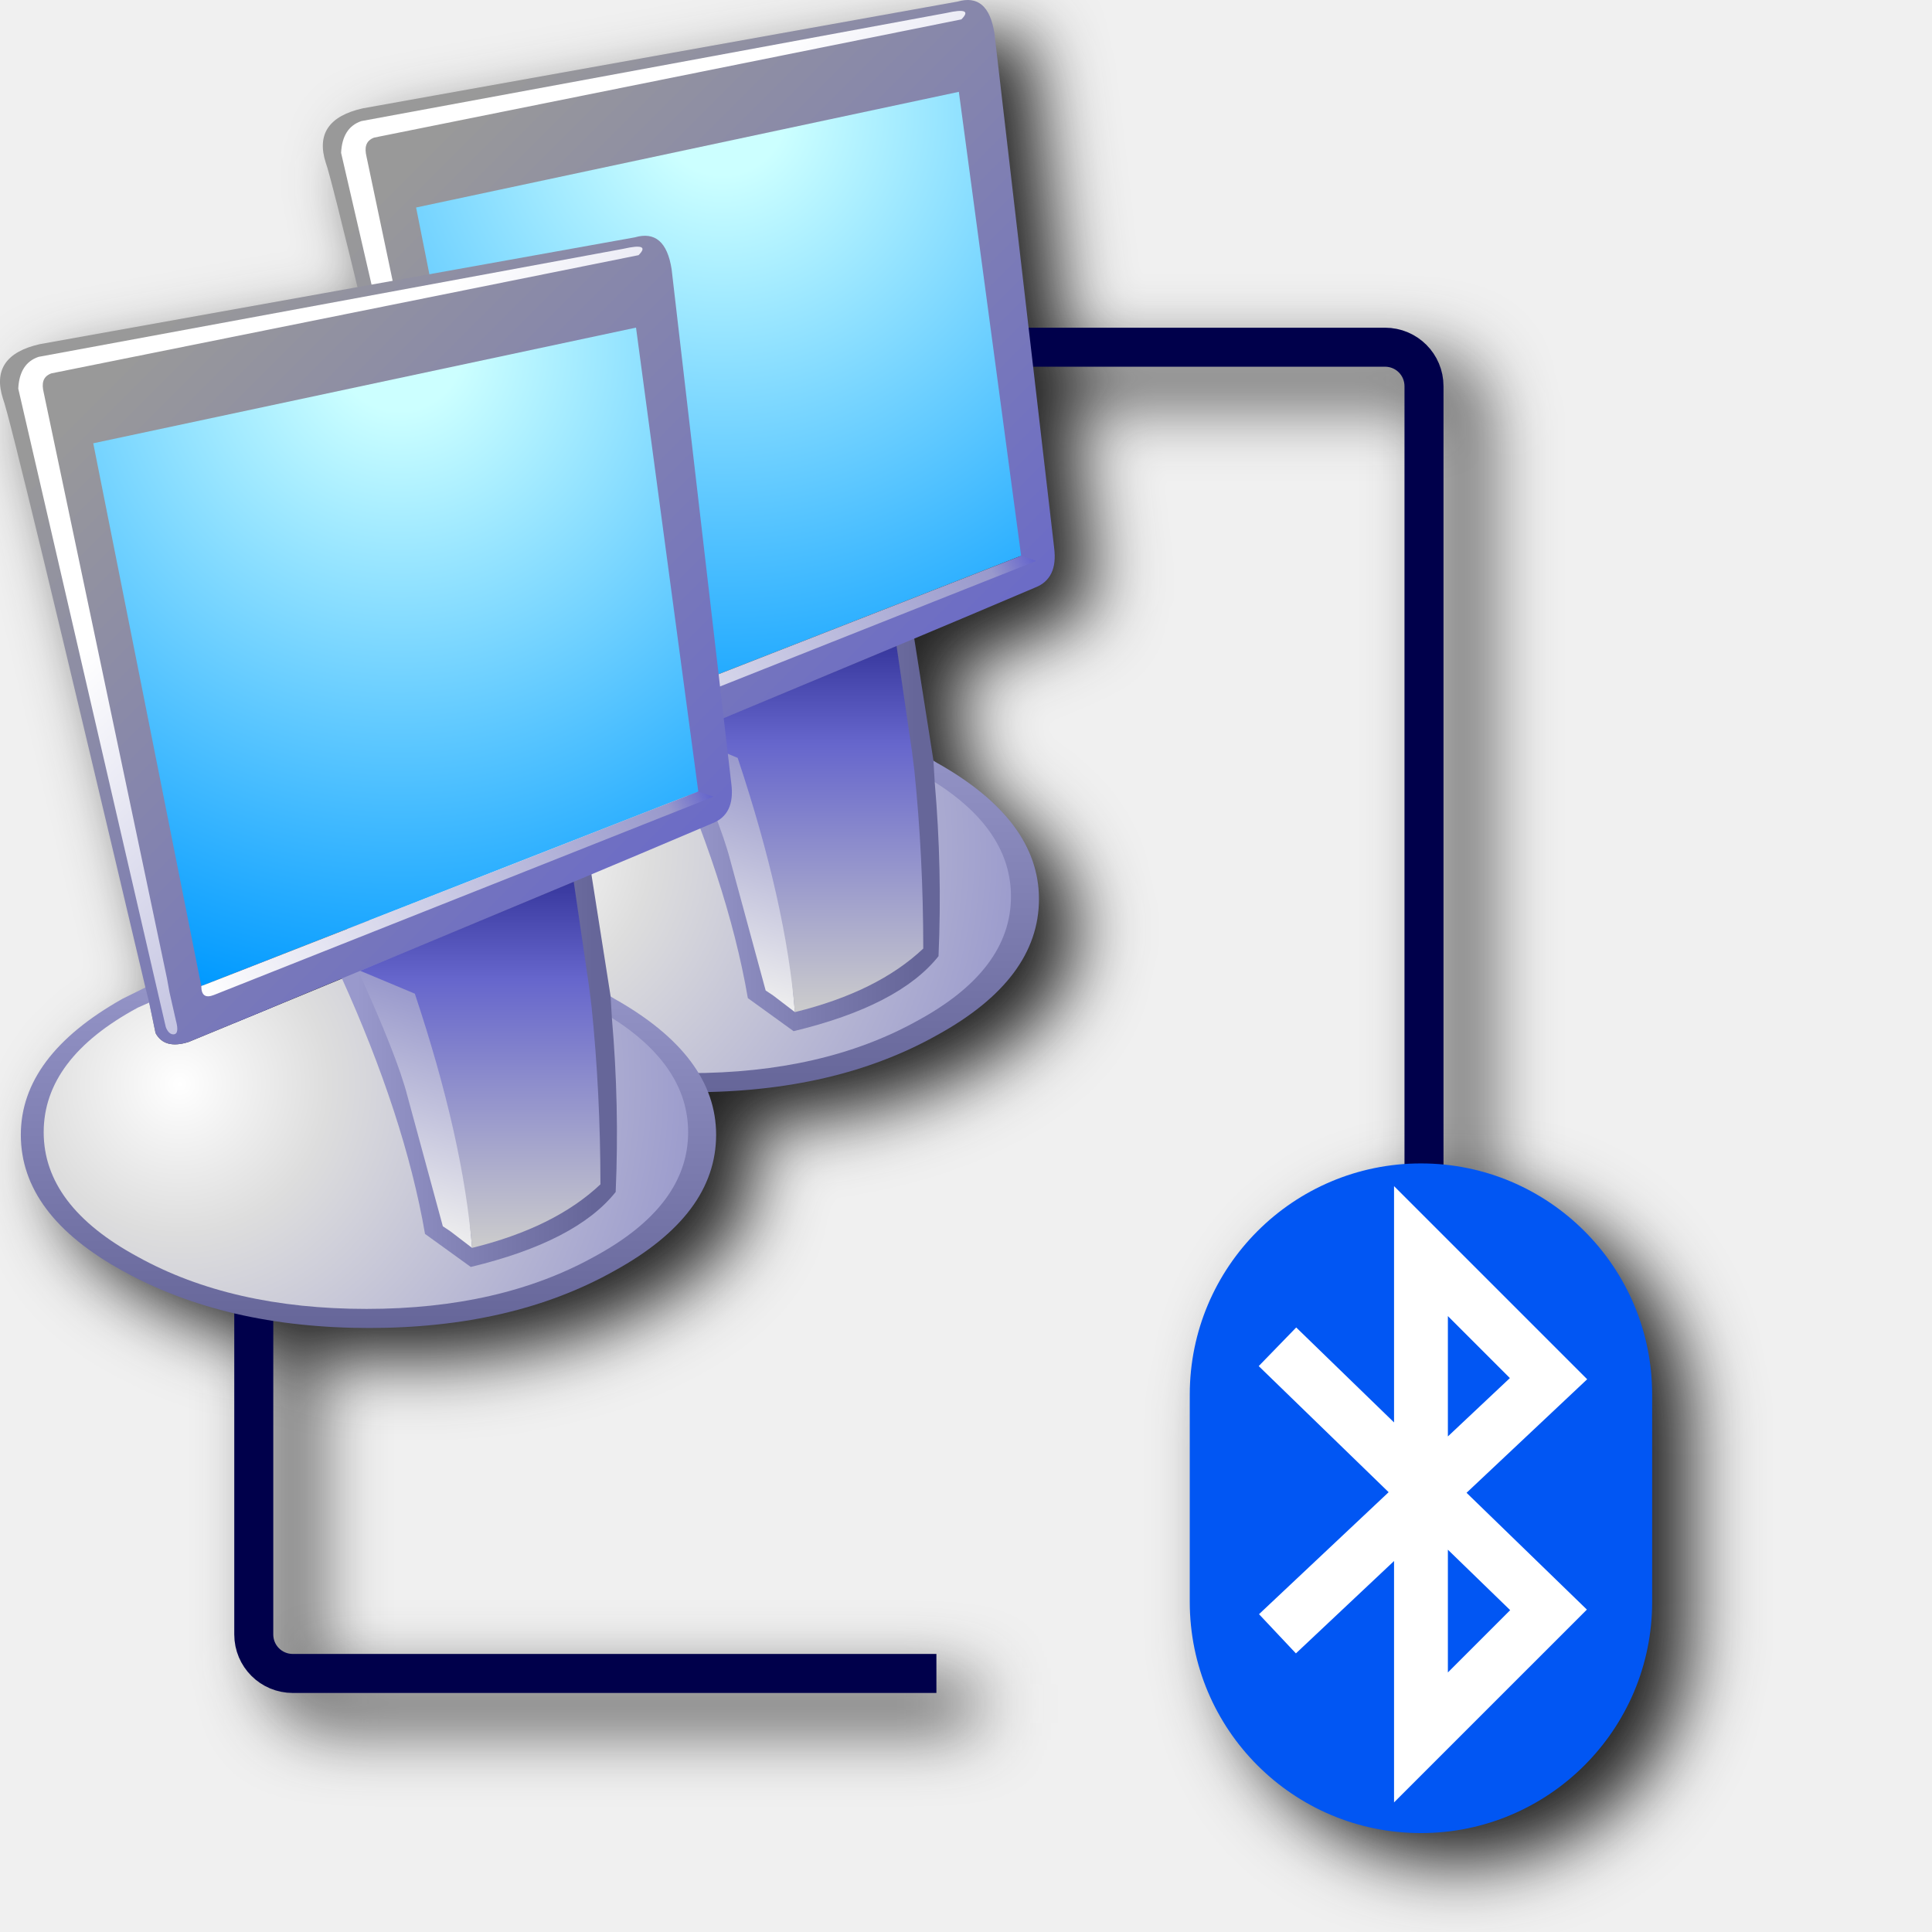
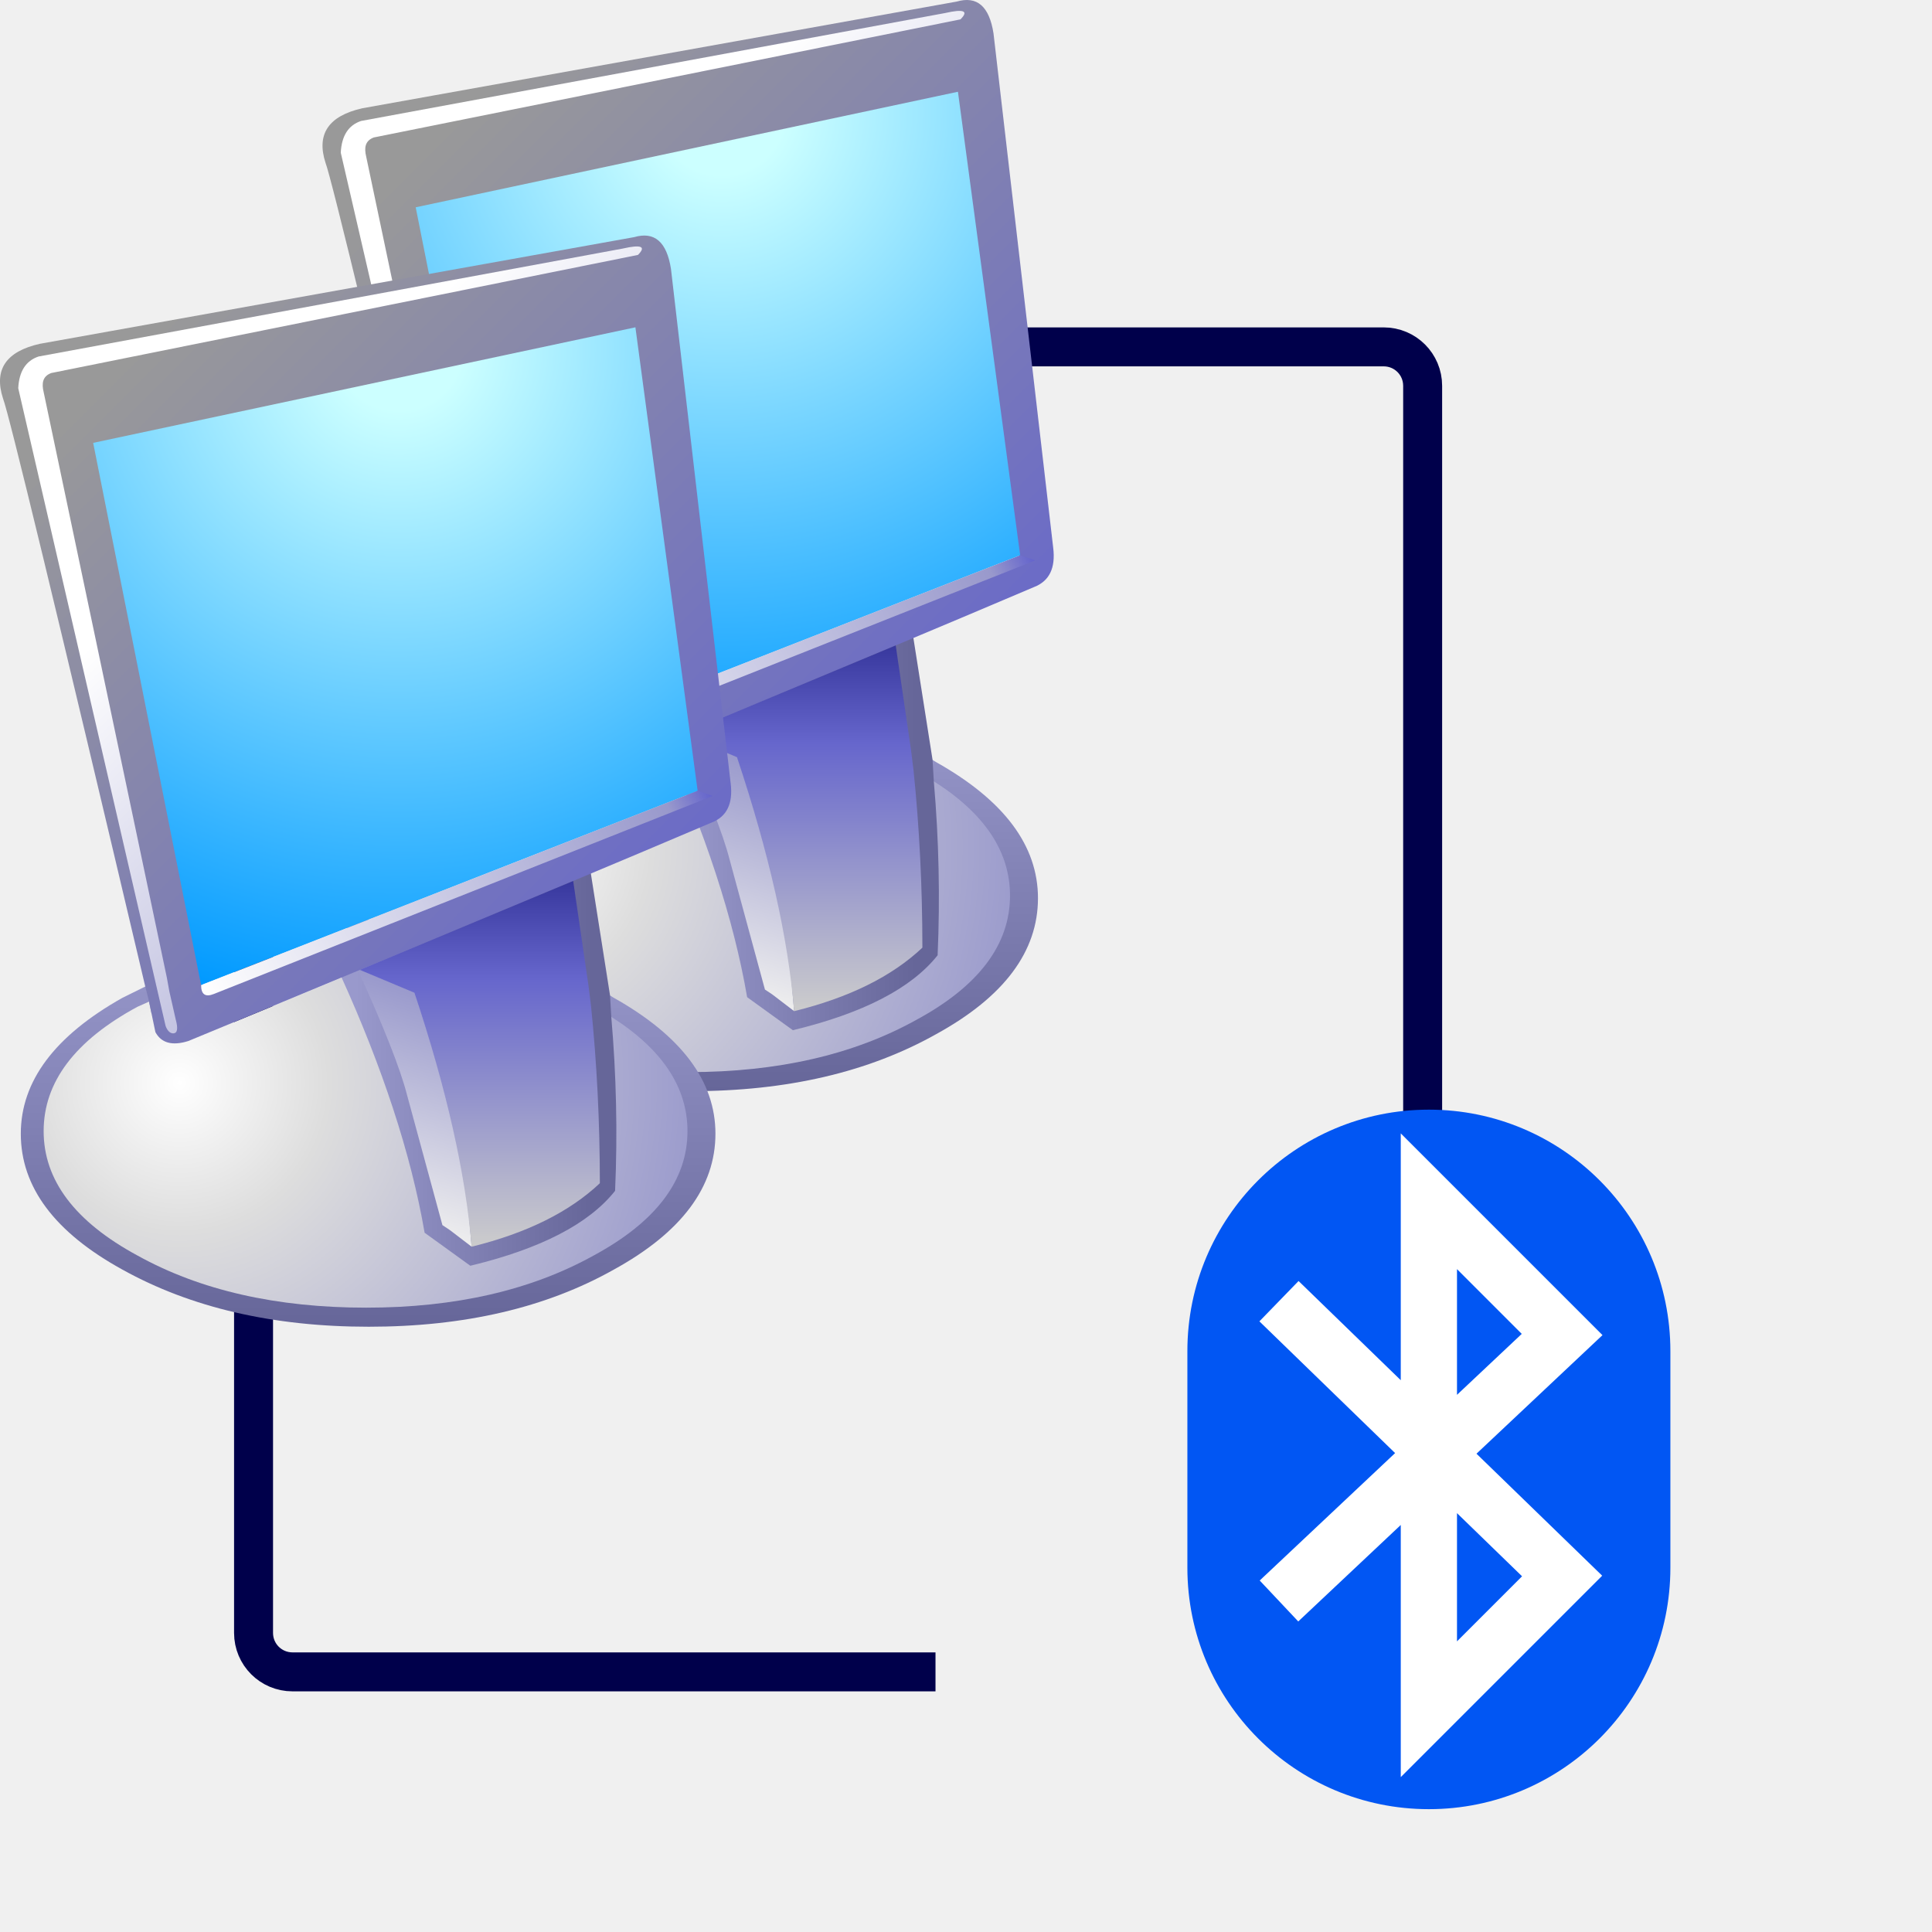
- <svg xmlns="http://www.w3.org/2000/svg" id="svg8" version="1.1" viewBox="0 0 256 256" height="256" width="256">
+ <svg xmlns="http://www.w3.org/2000/svg" id="svg8" version="1.1" viewBox="0 0 48 48" height="48" width="48">
  <defs id="defs2">
    <linearGradient x2="819.2" x1="-819.2" spreadMethod="pad" id="gradient18-61-9" gradientUnits="userSpaceOnUse" gradientTransform="matrix(0,0.0092,0.0167,0,-55.10869,18.18141)">
      <stop id="stop175-5-8" stop-color="#9999cc" offset="0.0" />
      <stop id="stop177-9-4" stop-color="#666699" offset="1.0" />
    </linearGradient>
    <radialGradient spreadMethod="pad" r="819.2" id="gradient19-4-8" gradientUnits="userSpaceOnUse" gradientTransform="matrix(0.0255,0,0,0.0255,-62.50869,16.13141)" cy="0" cx="0">
      <stop id="stop180-9-1" stop-color="#ffffff" offset="0.0" />
      <stop id="stop182-09-0" stop-color="#dddddd" offset="0.282" />
      <stop id="stop184-1-3" stop-color="#9999cc" offset="1.0" />
    </radialGradient>
    <linearGradient x2="819.2" x1="-819.2" spreadMethod="pad" id="gradient24-7-0" gradientUnits="userSpaceOnUse" gradientTransform="matrix(-0.0057,0,0,0.0089,-50.90869,15.03141)">
      <stop id="stop211-71-4" stop-color="#666699" offset="0.0" />
      <stop id="stop213-1-4" stop-color="#9999cc" offset="1.0" />
    </linearGradient>
    <linearGradient x2="819.2" x1="-819.2" spreadMethod="pad" id="gradient26-5-4" gradientUnits="userSpaceOnUse" gradientTransform="matrix(-0.0017,0.0052,0.0044,0.0014,-53.25869,17.13141)">
      <stop id="stop223-9-4" stop-color="#9999cc" offset="0.0" />
      <stop id="stop225-7-7" stop-color="#eeeeee" offset="1.0" />
    </linearGradient>
    <linearGradient x2="819.2" x1="-819.2" spreadMethod="pad" id="gradient20-7-6" gradientUnits="userSpaceOnUse" gradientTransform="matrix(-0.0141,-0.0141,-0.0156,0.0156,-53.70869,-0.118592)">
      <stop id="stop187-6-3" stop-color="#6666cc" offset="0.0" />
      <stop id="stop189-7-1" stop-color="#999999" offset="1.0" />
    </linearGradient>
    <linearGradient x2="819.2" x1="-819.2" spreadMethod="pad" id="gradient21-3-7" gradientUnits="userSpaceOnUse" gradientTransform="matrix(-0.0098,-0.0098,-0.0151,0.0151,-51.85869,0.781408)">
      <stop id="stop192-6-5" stop-color="#9999cc" offset="0.0" />
      <stop id="stop194-5-9" stop-color="#ffffff" offset="1.0" />
    </linearGradient>
    <linearGradient x2="819.2" x1="-819.2" spreadMethod="pad" id="gradient25-6-6" gradientUnits="userSpaceOnUse" gradientTransform="matrix(0,0.009,0.006,0,-50.85869,15.18141)">
      <stop id="stop216-39-2" stop-color="#333399" offset="0.0" />
      <stop id="stop218-4-1" stop-color="#6666cc" offset="0.286" />
      <stop id="stop220-8-7" stop-color="#cccccc" offset="1.0" />
    </linearGradient>
    <radialGradient spreadMethod="pad" r="819.2" id="gradient22-1-8" gradientUnits="userSpaceOnUse" gradientTransform="matrix(0.0321,0,0,0.0321,-53.85869,-12.81859)" cy="0" cx="0">
      <stop id="stop197-2-5" stop-color="#ccffff" offset="0.0" />
      <stop id="stop199-93-7" stop-color="#ccffff" offset="0.094" />
      <stop id="stop201-9-4" stop-color="#0099ff" offset="1.0" />
    </radialGradient>
    <linearGradient x2="819.2" x1="-819.2" spreadMethod="pad" id="gradient23-0-1" gradientUnits="userSpaceOnUse" gradientTransform="matrix(-0.0115,0.0061,8e-4,0.0016,-51.60869,8.731408)">
      <stop id="stop204-8-8" stop-color="#6666cc" offset="0.0" />
      <stop id="stop206-8-5" stop-color="#9999cc" offset="0.078" />
      <stop id="stop208-50-9" stop-color="#ffffff" offset="1.0" />
    </linearGradient>
    <linearGradient gradientTransform="matrix(0,0.0092,0.0167,0,-55.10869,18.18141)" gradientUnits="userSpaceOnUse" id="gradient18-61-9-4" spreadMethod="pad" x1="-819.2" x2="819.2">
      <stop offset="0.0" stop-color="#9999cc" id="stop175-5-8-3" />
      <stop offset="1.0" stop-color="#666699" id="stop177-9-4-3" />
    </linearGradient>
    <radialGradient cx="0" cy="0" gradientTransform="matrix(0.0255,0,0,0.0255,-62.50869,16.13141)" gradientUnits="userSpaceOnUse" id="gradient19-4-8-3" r="819.2" spreadMethod="pad">
      <stop offset="0.0" stop-color="#ffffff" id="stop180-9-1-8" />
      <stop offset="0.282" stop-color="#dddddd" id="stop182-09-0-6" />
      <stop offset="1.0" stop-color="#9999cc" id="stop184-1-3-0" />
    </radialGradient>
    <linearGradient gradientTransform="matrix(-0.0057,0,0,0.0089,-50.90869,15.03141)" gradientUnits="userSpaceOnUse" id="gradient24-7-0-4" spreadMethod="pad" x1="-819.2" x2="819.2">
      <stop offset="0.0" stop-color="#666699" id="stop211-71-4-8" />
      <stop offset="1.0" stop-color="#9999cc" id="stop213-1-4-8" />
    </linearGradient>
    <linearGradient gradientTransform="matrix(-0.0017,0.0052,0.0044,0.0014,-53.25869,17.13141)" gradientUnits="userSpaceOnUse" id="gradient26-5-4-8" spreadMethod="pad" x1="-819.2" x2="819.2">
      <stop offset="0.0" stop-color="#9999cc" id="stop223-9-4-9" />
      <stop offset="1.0" stop-color="#eeeeee" id="stop225-7-7-7" />
    </linearGradient>
    <linearGradient gradientTransform="matrix(-0.0141,-0.0141,-0.0156,0.0156,-53.70869,-0.118592)" gradientUnits="userSpaceOnUse" id="gradient20-7-6-7" spreadMethod="pad" x1="-819.2" x2="819.2">
      <stop offset="0.0" stop-color="#6666cc" id="stop187-6-3-6" />
      <stop offset="1.0" stop-color="#999999" id="stop189-7-1-4" />
    </linearGradient>
    <linearGradient gradientTransform="matrix(-0.0098,-0.0098,-0.0151,0.0151,-51.85869,0.781408)" gradientUnits="userSpaceOnUse" id="gradient21-3-7-3" spreadMethod="pad" x1="-819.2" x2="819.2">
      <stop offset="0.0" stop-color="#9999cc" id="stop192-6-5-0" />
      <stop offset="1.0" stop-color="#ffffff" id="stop194-5-9-3" />
    </linearGradient>
    <linearGradient gradientTransform="matrix(0,0.009,0.006,0,-50.85869,15.18141)" gradientUnits="userSpaceOnUse" id="gradient25-6-6-0" spreadMethod="pad" x1="-819.2" x2="819.2">
      <stop offset="0.0" stop-color="#333399" id="stop216-39-2-9" />
      <stop offset="0.286" stop-color="#6666cc" id="stop218-4-1-2" />
      <stop offset="1.0" stop-color="#cccccc" id="stop220-8-7-5" />
    </linearGradient>
    <radialGradient cx="0" cy="0" gradientTransform="matrix(0.0321,0,0,0.0321,-53.85869,-12.81859)" gradientUnits="userSpaceOnUse" id="gradient22-1-8-4" r="819.2" spreadMethod="pad">
      <stop offset="0.0" stop-color="#ccffff" id="stop197-2-5-0" />
      <stop offset="0.094" stop-color="#ccffff" id="stop199-93-7-5" />
      <stop offset="1.0" stop-color="#0099ff" id="stop201-9-4-9" />
    </radialGradient>
    <linearGradient gradientTransform="matrix(-0.0115,0.0061,8e-4,0.0016,-51.60869,8.731408)" gradientUnits="userSpaceOnUse" id="gradient23-0-1-4" spreadMethod="pad" x1="-819.2" x2="819.2">
      <stop offset="0.0" stop-color="#6666cc" id="stop204-8-8-6" />
      <stop offset="0.078" stop-color="#9999cc" id="stop206-8-5-9" />
      <stop offset="1.0" stop-color="#ffffff" id="stop208-50-9-2" />
    </linearGradient>
-     <filter style="color-interpolation-filters:sRGB" id="filter2021" x="-0.051" y="-0.046" width="1.101" height="1.091">
-       <feGaussianBlur stdDeviation="4.618" id="feGaussianBlur2023" />
-     </filter>
  </defs>
  <g transform="translate(-12.56771)" id="layer1">
-     <path id="path1712" style="color:#000000;opacity:1;fill:#212121;fill-opacity:1;fill-rule:evenodd;stroke-linecap:square;-inkscape-stroke:none;filter:url(#filter2021)" d="m 145.413,4.02 c -0.304,0.03 -0.622,0.093 -0.959,0.191 L 65.63,18.359 c -4.491,1.011 -6.12,3.424 -4.885,7.242 0.333,0.857 1.873,6.974 4.184,16.447 l -42.078,7.553 c -4.491,1.011 -6.118,3.424 -4.883,7.242 0.786,2.021 7.073,28.016 18.863,77.982 l 0.004,0.018 -3.035,1.498 c -8.983,5.053 -13.475,11.06 -13.475,18.021 0,7.074 4.492,13.081 13.475,18.021 4.497,2.498 9.435,4.378 14.811,5.641 v 42.547 c 0,4.25 3.502,7.754 7.752,7.754 h 82.699 2.584 v -5.17 h -2.584 -82.699 c -1.476,0 -2.584,-1.108 -2.584,-2.584 v -41.549 c 4.012,0.623 8.24,0.941 12.695,0.941 12.688,0 23.525,-2.527 32.508,-7.58 8.983,-4.941 13.473,-10.948 13.473,-18.021 0,-1.966 -0.371,-3.852 -1.088,-5.666 11.781,-0.267 21.914,-2.785 30.393,-7.555 8.983,-4.941 13.475,-10.948 13.475,-18.021 0,-6.962 -4.492,-12.969 -13.475,-18.021 l -0.504,-0.303 -0.002,-0.033 -2.541,-16.152 c 5.759,-2.417 11.558,-4.853 16.016,-6.754 2.021,-0.786 2.862,-2.528 2.525,-5.223 l -2.791,-24.043 h 46.623 c 1.476,0 2.584,1.108 2.584,2.584 V 158.244 c -15.944,1.114 -28.451,14.312 -28.451,30.549 v 27.467 c 0,16.972 13.663,30.635 30.635,30.635 16.972,0 30.635,-13.663 30.635,-30.635 v -27.467 c 0,-15.963 -12.089,-28.996 -27.648,-30.488 V 55.176 c 0,-4.25 -3.503,-7.754 -7.754,-7.754 h -47.223 L 149.337,8.422 C 148.845,5.278 147.537,3.811 145.413,4.02 Z M 62.872,133.648 c 0.003,0.007 0.006,0.014 0.01,0.021 l -9.104,3.762 v -0.014 c 2.913,-1.206 4.647,-1.925 9.094,-3.77 z m -14.262,5.912 v 0.006 l -6.053,2.502 c 0,0 4.914,-2.037 6.053,-2.508 z" />
-     <g id="g1710">
-       <path d="M 134.062,221.741 H 51.363 c -2.863,0 -5.169,-2.305 -5.169,-5.169 V 51.175 c 0,-2.863 2.305,-5.169 5.169,-5.169 H 196.086 c 2.863,0 5.169,2.305 5.169,5.169 V 164.886" style="opacity:0.999;fill:none;fill-rule:evenodd;stroke:#00004b;stroke-width:5.169;stroke-linecap:square;stroke-opacity:1" id="rect1366" />
-       <g id="g2180-7-2" transform="matrix(3.368552,0,0,3.368552,289.7202,58.04492)">
-         <path d="m -63.788,12.302 0.461,1.091 -0.591,-0.01 c -2.467,1.333 -2.966,2.922 -2.966,4.856 0,1.933 0.726,2.961 3.193,4.294 2.467,1.367 5.099,1.952 8.633,1.952 3.5,0 6.294,-0.572 8.761,-1.939 2.467,-1.333 2.992,-2.581 2.992,-4.514 0,-1.733 -0.342,-2.995 -2.342,-4.261 l 0.016,-1.123 0.223,0.134 c 2.667,1.5 4,3.283 4,5.35 0,2.1 -1.333,3.883 -4,5.35 -2.667,1.5 -5.883,2.25 -9.65,2.25 -3.767,0 -7,-0.75 -9.7,-2.25 -2.667,-1.467 -4,-3.25 -4,-5.35 0,-2.067 1.333,-3.85 4,-5.35 l 0.971,-0.48" id="path42-9-5-4" style="fill:url(#gradient18-61-9-4);fill-rule:evenodd;stroke:none" />
-         <path d="m -63.709,12.931 0.25,1.2 c 0.233,0.433 0.667,0.55 1.3,0.35 l 6.05,-2.5 10.6,1.55 c 2,1.267 3,2.767 3,4.5 0,1.933 -1.233,3.567 -3.7,4.9 -2.467,1.367 -5.45,2.05 -8.95,2.05 -3.533,0 -6.533,-0.683 -9,-2.05 -2.467,-1.333 -3.7,-2.967 -3.7,-4.9 0,-1.933 1.233,-3.567 3.7,-4.9 l 0.45,-0.2" id="path44-6-3-7" style="fill:url(#gradient19-4-8-3);fill-rule:evenodd;stroke:none" />
-         <path d="m -46.333,7.762 0.774,4.919 0.05,0.85 c 0.2,2.3 0.25,4.583 0.15,6.85 -1.033,1.3 -2.933,2.283 -5.7,2.95 l -1.8,-1.3 c -0.533,-3.1 -1.663,-6.513 -3.297,-10.113" id="path54-3-8-7" style="fill:url(#gradient24-7-0-4);fill-rule:evenodd;stroke:none" />
-         <path d="m -52.868,12.433 c 1.267,3.8 1.626,7.281 1.86,10.148 l -0.85,-0.65 -0.3,-0.2 -1.4,-5.15 c -0.267,-1.033 -0.926,-2.692 -1.926,-4.892" id="path58-8-8-5" style="fill:url(#gradient26-5-4-8);fill-rule:evenodd;stroke:none" />
-         <path d="m -63.859,12.331 c -3.5,-14.833 -5.367,-22.55 -5.6,-23.15 -0.367,-1.133 0.117,-1.85 1.45,-2.15 l 23.4,-4.2 c 0.8,-0.233 1.283,0.183 1.45,1.25 l 2.35,20.25 c 0.1,0.8 -0.15,1.317 -0.75,1.55 -6.757,2.882 -20.6,8.6 -20.6,8.6 -0.633,0.2 -1.067,0.083 -1.3,-0.35 l -0.25,-1.2 -0.15,-0.6 m 21.632,-7.719 -2.47,-18.084 -21.048,4.548 4.168,21.18 c 0,0.367 0.092,0.404 0.425,0.271 l 19.478,-7.694" id="path46-5-3-4" style="fill:url(#gradient20-7-6-7);fill-rule:evenodd;stroke:none" />
-         <path d="m -67.559,-11.819 c -0.348,0.13 -0.381,0.412 -0.3,0.75 l 4.85,23.05 0.1,0.55 0.25,1.1 c 0.1,0.367 0.067,0.55 -0.1,0.55 -0.212,0 -0.3,-0.3 -0.3,-0.3 l -5.8,-25.1 c 0.033,-0.667 0.3,-1.083 0.8,-1.25 l 23,-4.25 c 0.733,-0.167 0.933,-0.083 0.6,0.25 l -23.1,4.65" id="path48-6-1-8" style="fill:url(#gradient21-3-7-3);fill-rule:evenodd;stroke:none" />
-         <path d="m -55.409,11.681 8.4,-3.5 0.6,4.1 0.1,0.8 c 0.233,2.267 0.35,4.6 0.35,7 -1.2,1.133 -2.883,1.967 -5.05,2.5 -0.233,-2.867 -0.983,-6.2 -2.25,-10 l -2.15,-0.9 m 3.55,10.25 0.85,0.65 -0.47,-0.36 -0.38,-0.29" id="path56-1-8-1" style="fill:url(#gradient25-6-6-0);fill-rule:evenodd;stroke:none" />
-         <path d="m -61.659,12.281 -4.25,-21.35 21.35,-4.55 2.45,18.25 -19.55,7.65" id="path50-1-9-2" style="fill:url(#gradient22-1-8-4);fill-rule:evenodd;stroke:none" />
-         <path d="m -61.659,12.281 19.55,-7.65 0.6,0.2 -19.65,7.8 q -0.5,0.2 -0.5,-0.35" id="path52-5-6-8" style="fill:url(#gradient23-0-1-4);fill-rule:evenodd;stroke:none" />
-       </g>
-       <g transform="matrix(3.368552,0,0,3.368552,246.9426,89.28711)" id="g2180-7">
-         <path style="fill:url(#gradient18-61-9);fill-rule:evenodd;stroke:none" id="path42-9-5" d="m -63.788,12.302 0.461,1.091 -0.591,-0.01 c -2.467,1.333 -2.966,2.922 -2.966,4.856 0,1.933 0.726,2.961 3.193,4.294 2.467,1.367 5.099,1.952 8.633,1.952 3.5,0 6.294,-0.572 8.761,-1.939 2.467,-1.333 2.992,-2.581 2.992,-4.514 0,-1.733 -0.342,-2.995 -2.342,-4.261 l 0.016,-1.123 0.223,0.134 c 2.667,1.5 4,3.283 4,5.35 0,2.1 -1.333,3.883 -4,5.35 -2.667,1.5 -5.883,2.25 -9.65,2.25 -3.767,0 -7,-0.75 -9.7,-2.25 -2.667,-1.467 -4,-3.25 -4,-5.35 0,-2.067 1.333,-3.85 4,-5.35 l 0.971,-0.48" />
-         <path style="fill:url(#gradient19-4-8);fill-rule:evenodd;stroke:none" id="path44-6-3" d="m -63.709,12.931 0.25,1.2 c 0.233,0.433 0.667,0.55 1.3,0.35 l 6.05,-2.5 10.6,1.55 c 2,1.267 3,2.767 3,4.5 0,1.933 -1.233,3.567 -3.7,4.9 -2.467,1.367 -5.45,2.05 -8.95,2.05 -3.533,0 -6.533,-0.683 -9,-2.05 -2.467,-1.333 -3.7,-2.967 -3.7,-4.9 0,-1.933 1.233,-3.567 3.7,-4.9 l 0.45,-0.2" />
-         <path style="fill:url(#gradient24-7-0);fill-rule:evenodd;stroke:none" id="path54-3-8" d="m -46.333,7.762 0.774,4.919 0.05,0.85 c 0.2,2.3 0.25,4.583 0.15,6.85 -1.033,1.3 -2.933,2.283 -5.7,2.95 l -1.8,-1.3 c -0.533,-3.1 -1.663,-6.513 -3.297,-10.113" />
-         <path style="fill:url(#gradient26-5-4);fill-rule:evenodd;stroke:none" id="path58-8-8" d="m -52.868,12.433 c 1.267,3.8 1.626,7.281 1.86,10.148 l -0.85,-0.65 -0.3,-0.2 -1.4,-5.15 c -0.267,-1.033 -0.926,-2.692 -1.926,-4.892" />
-         <path style="fill:url(#gradient20-7-6);fill-rule:evenodd;stroke:none" id="path46-5-3" d="m -63.859,12.331 c -3.5,-14.833 -5.367,-22.55 -5.6,-23.15 -0.367,-1.133 0.117,-1.85 1.45,-2.15 l 23.4,-4.2 c 0.8,-0.233 1.283,0.183 1.45,1.25 l 2.35,20.25 c 0.1,0.8 -0.15,1.317 -0.75,1.55 -6.757,2.882 -20.6,8.6 -20.6,8.6 -0.633,0.2 -1.067,0.083 -1.3,-0.35 l -0.25,-1.2 -0.15,-0.6 m 21.632,-7.719 -2.47,-18.084 -21.048,4.548 4.168,21.18 c 0,0.367 0.092,0.404 0.425,0.271 l 19.478,-7.694" />
-         <path style="fill:url(#gradient21-3-7);fill-rule:evenodd;stroke:none" id="path48-6-1" d="m -67.559,-11.819 c -0.348,0.13 -0.381,0.412 -0.3,0.75 l 4.85,23.05 0.1,0.55 0.25,1.1 c 0.1,0.367 0.067,0.55 -0.1,0.55 -0.212,0 -0.3,-0.3 -0.3,-0.3 l -5.8,-25.1 c 0.033,-0.667 0.3,-1.083 0.8,-1.25 l 23,-4.25 c 0.733,-0.167 0.933,-0.083 0.6,0.25 l -23.1,4.65" />
-         <path style="fill:url(#gradient25-6-6);fill-rule:evenodd;stroke:none" id="path56-1-8" d="m -55.409,11.681 8.4,-3.5 0.6,4.1 0.1,0.8 c 0.233,2.267 0.35,4.6 0.35,7 -1.2,1.133 -2.883,1.967 -5.05,2.5 -0.233,-2.867 -0.983,-6.2 -2.25,-10 l -2.15,-0.9 m 3.55,10.25 0.85,0.65 -0.47,-0.36 -0.38,-0.29" />
-         <path style="fill:url(#gradient22-1-8);fill-rule:evenodd;stroke:none" id="path50-1-9" d="m -61.659,12.281 -4.25,-21.35 21.35,-4.55 2.45,18.25 -19.55,7.65" />
-         <path style="fill:url(#gradient23-0-1);fill-rule:evenodd;stroke:none" id="path52-5-6" d="m -61.659,12.281 19.55,-7.65 0.6,0.2 -19.65,7.8 q -0.5,0.2 -0.5,-0.35" />
-       </g>
-       <g transform="matrix(0.3962684,0,0,0.3962684,145.1499,150.9795)" id="layer1-6">
-         <g id="g18027" transform="matrix(5.331633,0,0,5.331633,201.5205,-159.9235)">
-           <rect style="opacity:1;fill:#0156f3;fill-opacity:1;fill-rule:evenodd;stroke:none;stroke-width:5;stroke-linecap:round;stroke-linejoin:round;stop-color:#000000" id="rect965" width="29" height="42" x="-25.932" y="31.5" rx="14.5" ry="14.5" />
-           <path style="fill:none;stroke:#ffffff;stroke-width:3.376;stroke-linecap:butt;stroke-linejoin:miter;stroke-miterlimit:4;stroke-dasharray:none;stroke-opacity:1" d="m -20.432,43 17,16.5 -8,8 V 37 l 8,8 -17,16" id="path1223" />
-         </g>
+     <path d="M 35.326,41.537 H 19.835 c -0.536,0 -0.968,-0.432 -0.968,-0.968 V 9.586 c 0,-0.536 0.432,-0.968 0.968,-0.968 h 27.11 c 0.536,0 0.968,0.432 0.968,0.968 V 30.887" style="opacity:0.999;fill:none;fill-rule:evenodd;stroke:#00004b;stroke-width:0.968;stroke-linecap:square;stroke-opacity:1" id="rect1366" />
+     <g id="g2180-7-2" transform="matrix(0.6310025,0,0,0.6310025,64.48435,10.87307)">
+       <path d="m -63.788,12.302 0.461,1.091 -0.591,-0.01 c -2.467,1.333 -2.966,2.922 -2.966,4.856 0,1.933 0.726,2.961 3.193,4.294 2.467,1.367 5.099,1.952 8.633,1.952 3.5,0 6.294,-0.572 8.761,-1.939 2.467,-1.333 2.992,-2.581 2.992,-4.514 0,-1.733 -0.342,-2.995 -2.342,-4.261 l 0.016,-1.123 0.223,0.134 c 2.667,1.5 4,3.283 4,5.35 0,2.1 -1.333,3.883 -4,5.35 -2.667,1.5 -5.883,2.25 -9.65,2.25 -3.767,0 -7,-0.75 -9.7,-2.25 -2.667,-1.467 -4,-3.25 -4,-5.35 0,-2.067 1.333,-3.85 4,-5.35 l 0.971,-0.48" id="path42-9-5-4" style="fill:url(#gradient18-61-9-4);fill-rule:evenodd;stroke:none" />
+       <path d="m -63.709,12.931 0.25,1.2 c 0.233,0.433 0.667,0.55 1.3,0.35 l 6.05,-2.5 10.6,1.55 c 2,1.267 3,2.767 3,4.5 0,1.933 -1.233,3.567 -3.7,4.9 -2.467,1.367 -5.45,2.05 -8.95,2.05 -3.533,0 -6.533,-0.683 -9,-2.05 -2.467,-1.333 -3.7,-2.967 -3.7,-4.9 0,-1.933 1.233,-3.567 3.7,-4.9 l 0.45,-0.2" id="path44-6-3-7" style="fill:url(#gradient19-4-8-3);fill-rule:evenodd;stroke:none" />
+       <path d="m -46.333,7.762 0.774,4.919 0.05,0.85 c 0.2,2.3 0.25,4.583 0.15,6.85 -1.033,1.3 -2.933,2.283 -5.7,2.95 l -1.8,-1.3 c -0.533,-3.1 -1.663,-6.513 -3.297,-10.113" id="path54-3-8-7" style="fill:url(#gradient24-7-0-4);fill-rule:evenodd;stroke:none" />
+       <path d="m -52.868,12.433 c 1.267,3.8 1.626,7.281 1.86,10.148 l -0.85,-0.65 -0.3,-0.2 -1.4,-5.15 c -0.267,-1.033 -0.926,-2.692 -1.926,-4.892" id="path58-8-8-5" style="fill:url(#gradient26-5-4-8);fill-rule:evenodd;stroke:none" />
+       <path d="m -63.859,12.331 c -3.5,-14.833 -5.367,-22.55 -5.6,-23.15 -0.367,-1.133 0.117,-1.85 1.45,-2.15 l 23.4,-4.2 c 0.8,-0.233 1.283,0.183 1.45,1.25 l 2.35,20.25 c 0.1,0.8 -0.15,1.317 -0.75,1.55 -6.757,2.882 -20.6,8.6 -20.6,8.6 -0.633,0.2 -1.067,0.083 -1.3,-0.35 l -0.25,-1.2 -0.15,-0.6 m 21.632,-7.719 -2.47,-18.084 -21.048,4.548 4.168,21.18 c 0,0.367 0.092,0.404 0.425,0.271 l 19.478,-7.694" id="path46-5-3-4" style="fill:url(#gradient20-7-6-7);fill-rule:evenodd;stroke:none" />
+       <path d="m -67.559,-11.819 c -0.348,0.13 -0.381,0.412 -0.3,0.75 l 4.85,23.05 0.1,0.55 0.25,1.1 c 0.1,0.367 0.067,0.55 -0.1,0.55 -0.212,0 -0.3,-0.3 -0.3,-0.3 l -5.8,-25.1 c 0.033,-0.667 0.3,-1.083 0.8,-1.25 l 23,-4.25 c 0.733,-0.167 0.933,-0.083 0.6,0.25 l -23.1,4.65" id="path48-6-1-8" style="fill:url(#gradient21-3-7-3);fill-rule:evenodd;stroke:none" />
+       <path d="m -55.409,11.681 8.4,-3.5 0.6,4.1 0.1,0.8 c 0.233,2.267 0.35,4.6 0.35,7 -1.2,1.133 -2.883,1.967 -5.05,2.5 -0.233,-2.867 -0.983,-6.2 -2.25,-10 l -2.15,-0.9 m 3.55,10.25 0.85,0.65 -0.47,-0.36 -0.38,-0.29" id="path56-1-8-1" style="fill:url(#gradient25-6-6-0);fill-rule:evenodd;stroke:none" />
+       <path d="m -61.659,12.281 -4.25,-21.35 21.35,-4.55 2.45,18.25 -19.55,7.65" id="path50-1-9-2" style="fill:url(#gradient22-1-8-4);fill-rule:evenodd;stroke:none" />
+       <path d="m -61.659,12.281 19.55,-7.65 0.6,0.2 -19.65,7.8 q -0.5,0.2 -0.5,-0.35" id="path52-5-6-8" style="fill:url(#gradient23-0-1-4);fill-rule:evenodd;stroke:none" />
+     </g>
+     <g transform="matrix(0.6310025,0,0,0.6310025,56.47118,16.7254)" id="g2180-7">
+       <path style="fill:url(#gradient18-61-9);fill-rule:evenodd;stroke:none" id="path42-9-5" d="m -63.788,12.302 0.461,1.091 -0.591,-0.01 c -2.467,1.333 -2.966,2.922 -2.966,4.856 0,1.933 0.726,2.961 3.193,4.294 2.467,1.367 5.099,1.952 8.633,1.952 3.5,0 6.294,-0.572 8.761,-1.939 2.467,-1.333 2.992,-2.581 2.992,-4.514 0,-1.733 -0.342,-2.995 -2.342,-4.261 l 0.016,-1.123 0.223,0.134 c 2.667,1.5 4,3.283 4,5.35 0,2.1 -1.333,3.883 -4,5.35 -2.667,1.5 -5.883,2.25 -9.65,2.25 -3.767,0 -7,-0.75 -9.7,-2.25 -2.667,-1.467 -4,-3.25 -4,-5.35 0,-2.067 1.333,-3.85 4,-5.35 l 0.971,-0.48" />
+       <path style="fill:url(#gradient19-4-8);fill-rule:evenodd;stroke:none" id="path44-6-3" d="m -63.709,12.931 0.25,1.2 c 0.233,0.433 0.667,0.55 1.3,0.35 l 6.05,-2.5 10.6,1.55 c 2,1.267 3,2.767 3,4.5 0,1.933 -1.233,3.567 -3.7,4.9 -2.467,1.367 -5.45,2.05 -8.95,2.05 -3.533,0 -6.533,-0.683 -9,-2.05 -2.467,-1.333 -3.7,-2.967 -3.7,-4.9 0,-1.933 1.233,-3.567 3.7,-4.9 l 0.45,-0.2" />
+       <path style="fill:url(#gradient24-7-0);fill-rule:evenodd;stroke:none" id="path54-3-8" d="m -46.333,7.762 0.774,4.919 0.05,0.85 c 0.2,2.3 0.25,4.583 0.15,6.85 -1.033,1.3 -2.933,2.283 -5.7,2.95 l -1.8,-1.3 c -0.533,-3.1 -1.663,-6.513 -3.297,-10.113" />
+       <path style="fill:url(#gradient26-5-4);fill-rule:evenodd;stroke:none" id="path58-8-8" d="m -52.868,12.433 c 1.267,3.8 1.626,7.281 1.86,10.148 l -0.85,-0.65 -0.3,-0.2 -1.4,-5.15 c -0.267,-1.033 -0.926,-2.692 -1.926,-4.892" />
+       <path style="fill:url(#gradient20-7-6);fill-rule:evenodd;stroke:none" id="path46-5-3" d="m -63.859,12.331 c -3.5,-14.833 -5.367,-22.55 -5.6,-23.15 -0.367,-1.133 0.117,-1.85 1.45,-2.15 l 23.4,-4.2 c 0.8,-0.233 1.283,0.183 1.45,1.25 l 2.35,20.25 c 0.1,0.8 -0.15,1.317 -0.75,1.55 -6.757,2.882 -20.6,8.6 -20.6,8.6 -0.633,0.2 -1.067,0.083 -1.3,-0.35 l -0.25,-1.2 -0.15,-0.6 m 21.632,-7.719 -2.47,-18.084 -21.048,4.548 4.168,21.18 c 0,0.367 0.092,0.404 0.425,0.271 l 19.478,-7.694" />
+       <path style="fill:url(#gradient21-3-7);fill-rule:evenodd;stroke:none" id="path48-6-1" d="m -67.559,-11.819 c -0.348,0.13 -0.381,0.412 -0.3,0.75 l 4.85,23.05 0.1,0.55 0.25,1.1 c 0.1,0.367 0.067,0.55 -0.1,0.55 -0.212,0 -0.3,-0.3 -0.3,-0.3 l -5.8,-25.1 c 0.033,-0.667 0.3,-1.083 0.8,-1.25 l 23,-4.25 c 0.733,-0.167 0.933,-0.083 0.6,0.25 l -23.1,4.65" />
+       <path style="fill:url(#gradient25-6-6);fill-rule:evenodd;stroke:none" id="path56-1-8" d="m -55.409,11.681 8.4,-3.5 0.6,4.1 0.1,0.8 c 0.233,2.267 0.35,4.6 0.35,7 -1.2,1.133 -2.883,1.967 -5.05,2.5 -0.233,-2.867 -0.983,-6.2 -2.25,-10 l -2.15,-0.9 m 3.55,10.25 0.85,0.65 -0.47,-0.36 -0.38,-0.29" />
+       <path style="fill:url(#gradient22-1-8);fill-rule:evenodd;stroke:none" id="path50-1-9" d="m -61.659,12.281 -4.25,-21.35 21.35,-4.55 2.45,18.25 -19.55,7.65" />
+       <path style="fill:url(#gradient23-0-1);fill-rule:evenodd;stroke:none" id="path52-5-6" d="m -61.659,12.281 19.55,-7.65 0.6,0.2 -19.65,7.8 q -0.5,0.2 -0.5,-0.35" />
+     </g>
+     <g transform="matrix(0.07761095,0,0,0.07761095,37.15812,26.9463)" id="layer1-6">
+       <g id="g18027" transform="matrix(5.331633,0,0,5.331633,201.5205,-159.9235)">
+         <rect style="opacity:1;fill:#0156f3;fill-opacity:1;fill-rule:evenodd;stroke:none;stroke-width:5;stroke-linecap:round;stroke-linejoin:round;stop-color:#000000" id="rect965" width="29" height="42" x="-25.932" y="31.5" rx="14.5" ry="14.5" />
+         <path style="fill:none;stroke:#ffffff;stroke-width:3.376;stroke-linecap:butt;stroke-linejoin:miter;stroke-miterlimit:4;stroke-dasharray:none;stroke-opacity:1" d="m -20.432,43 17,16.5 -8,8 V 37 l 8,8 -17,16" id="path1223" />
      </g>
    </g>
  </g>
</svg>
